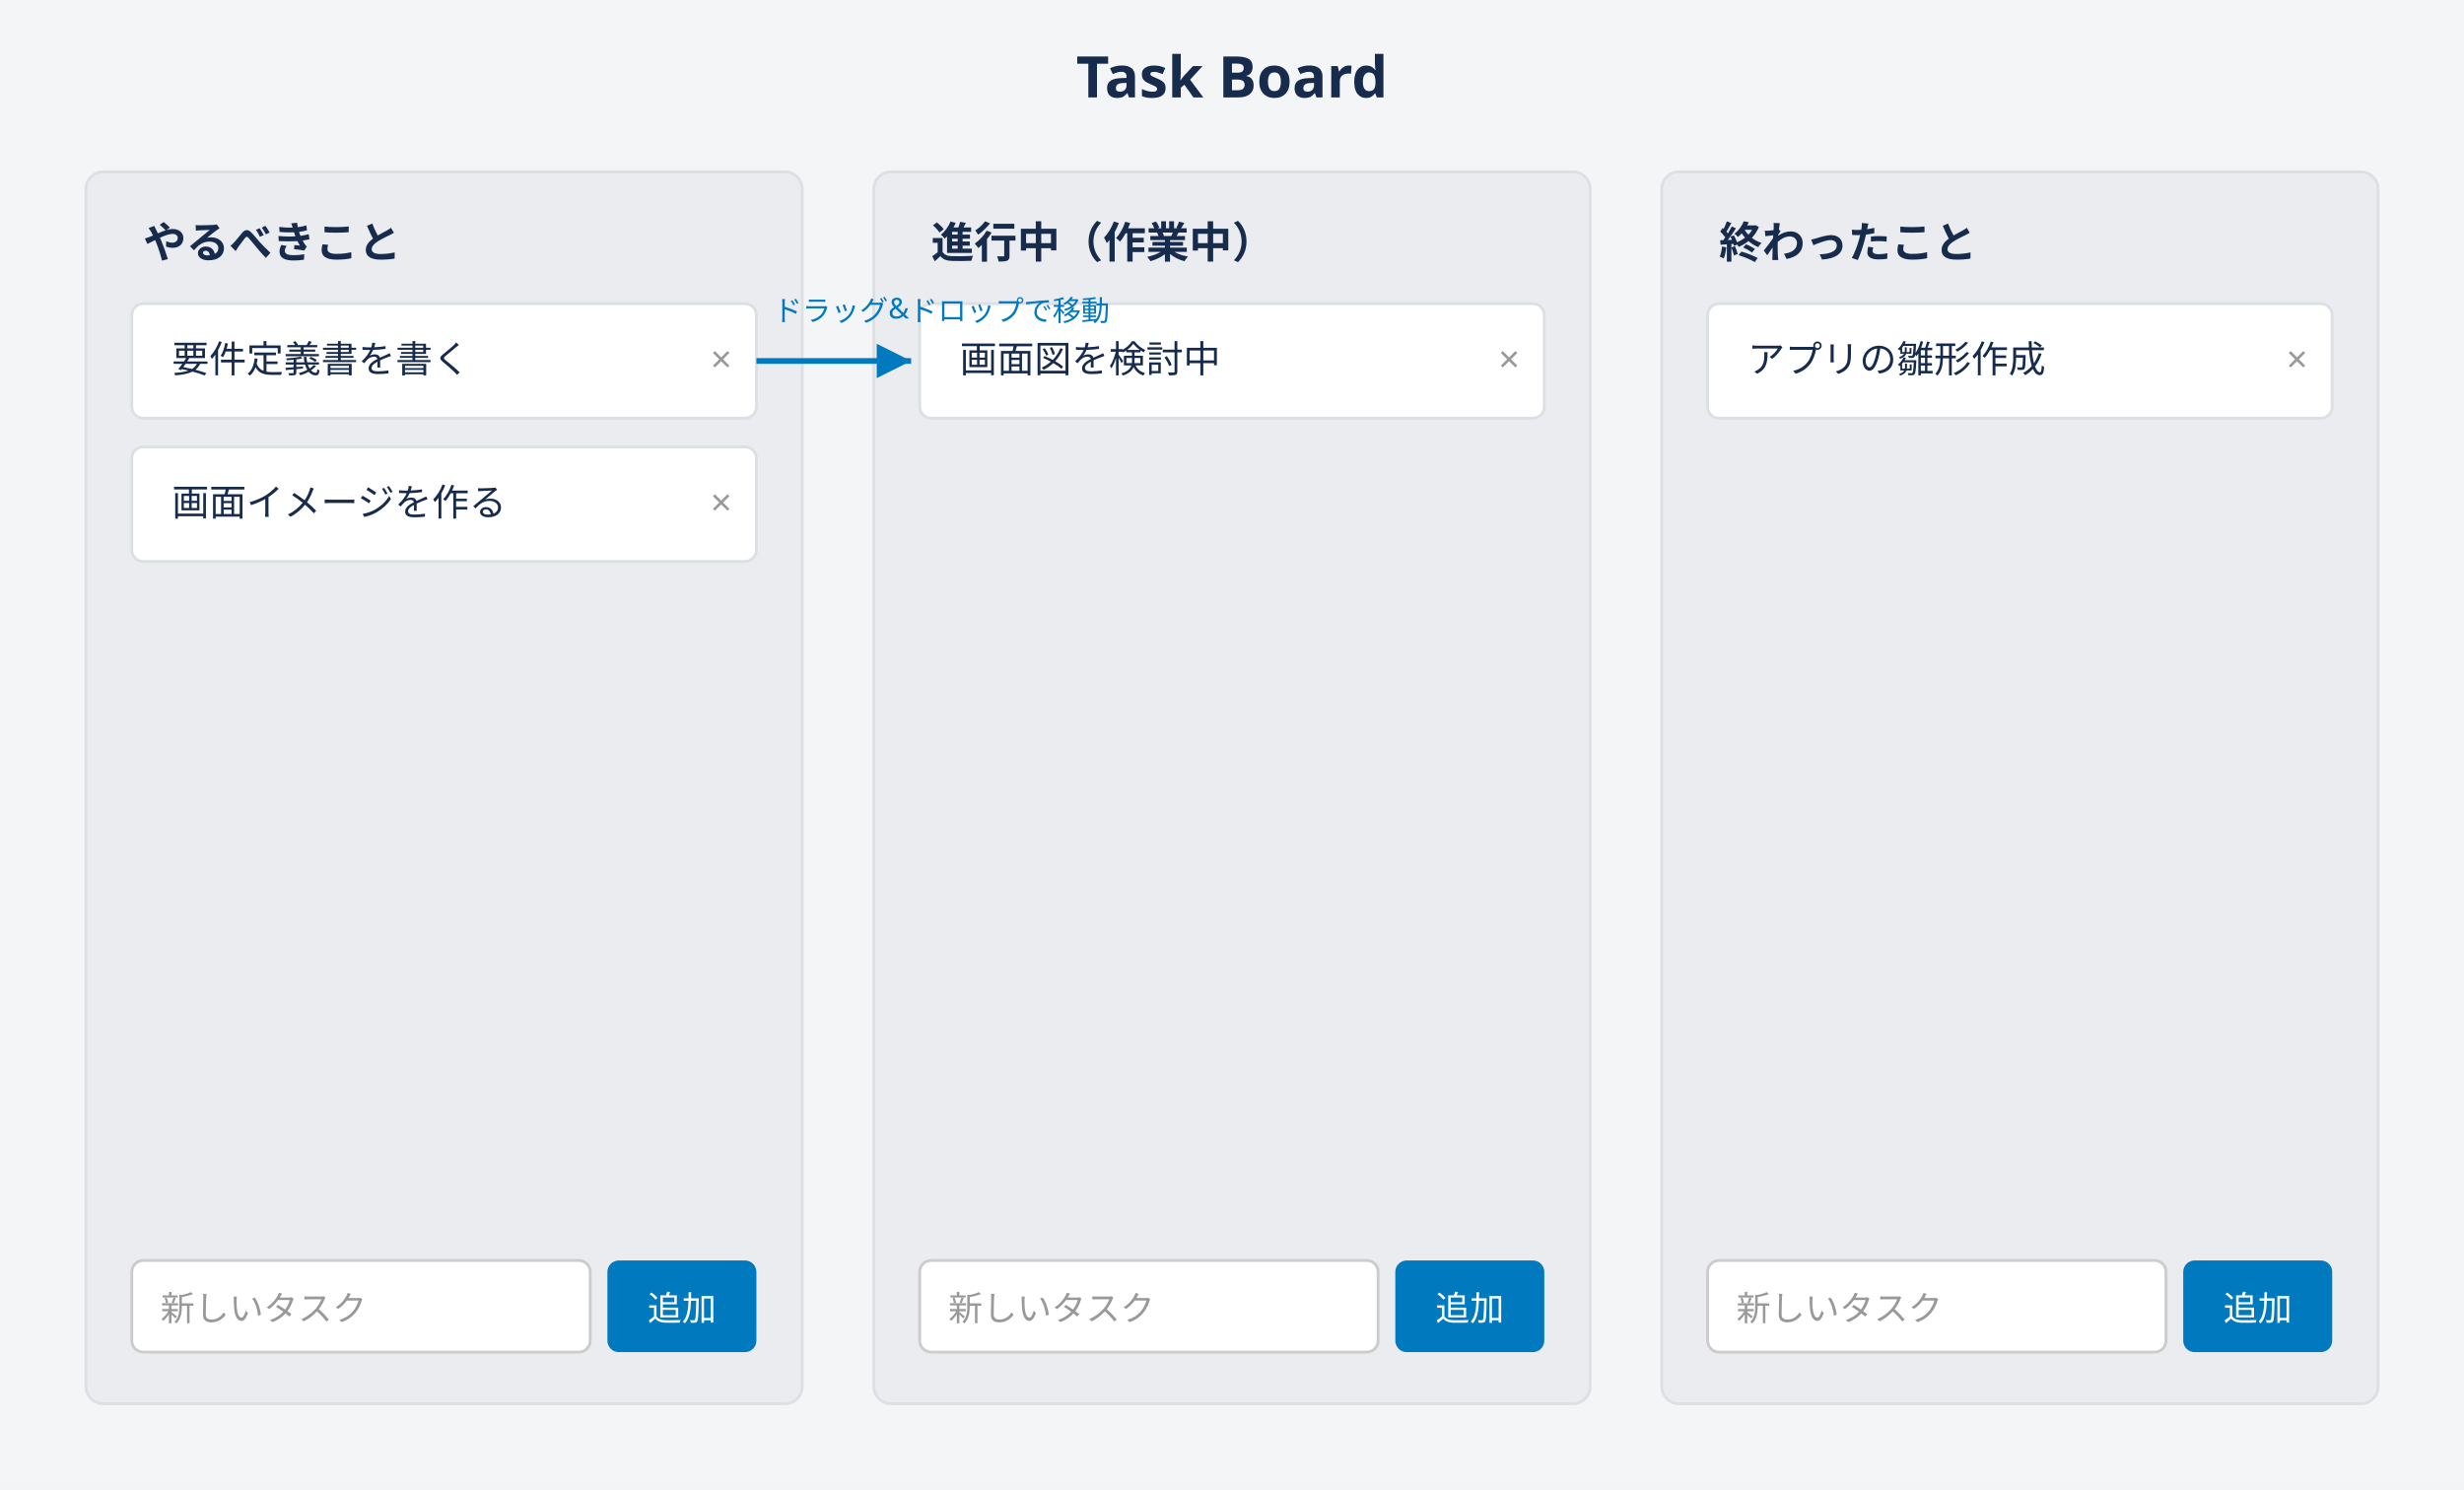
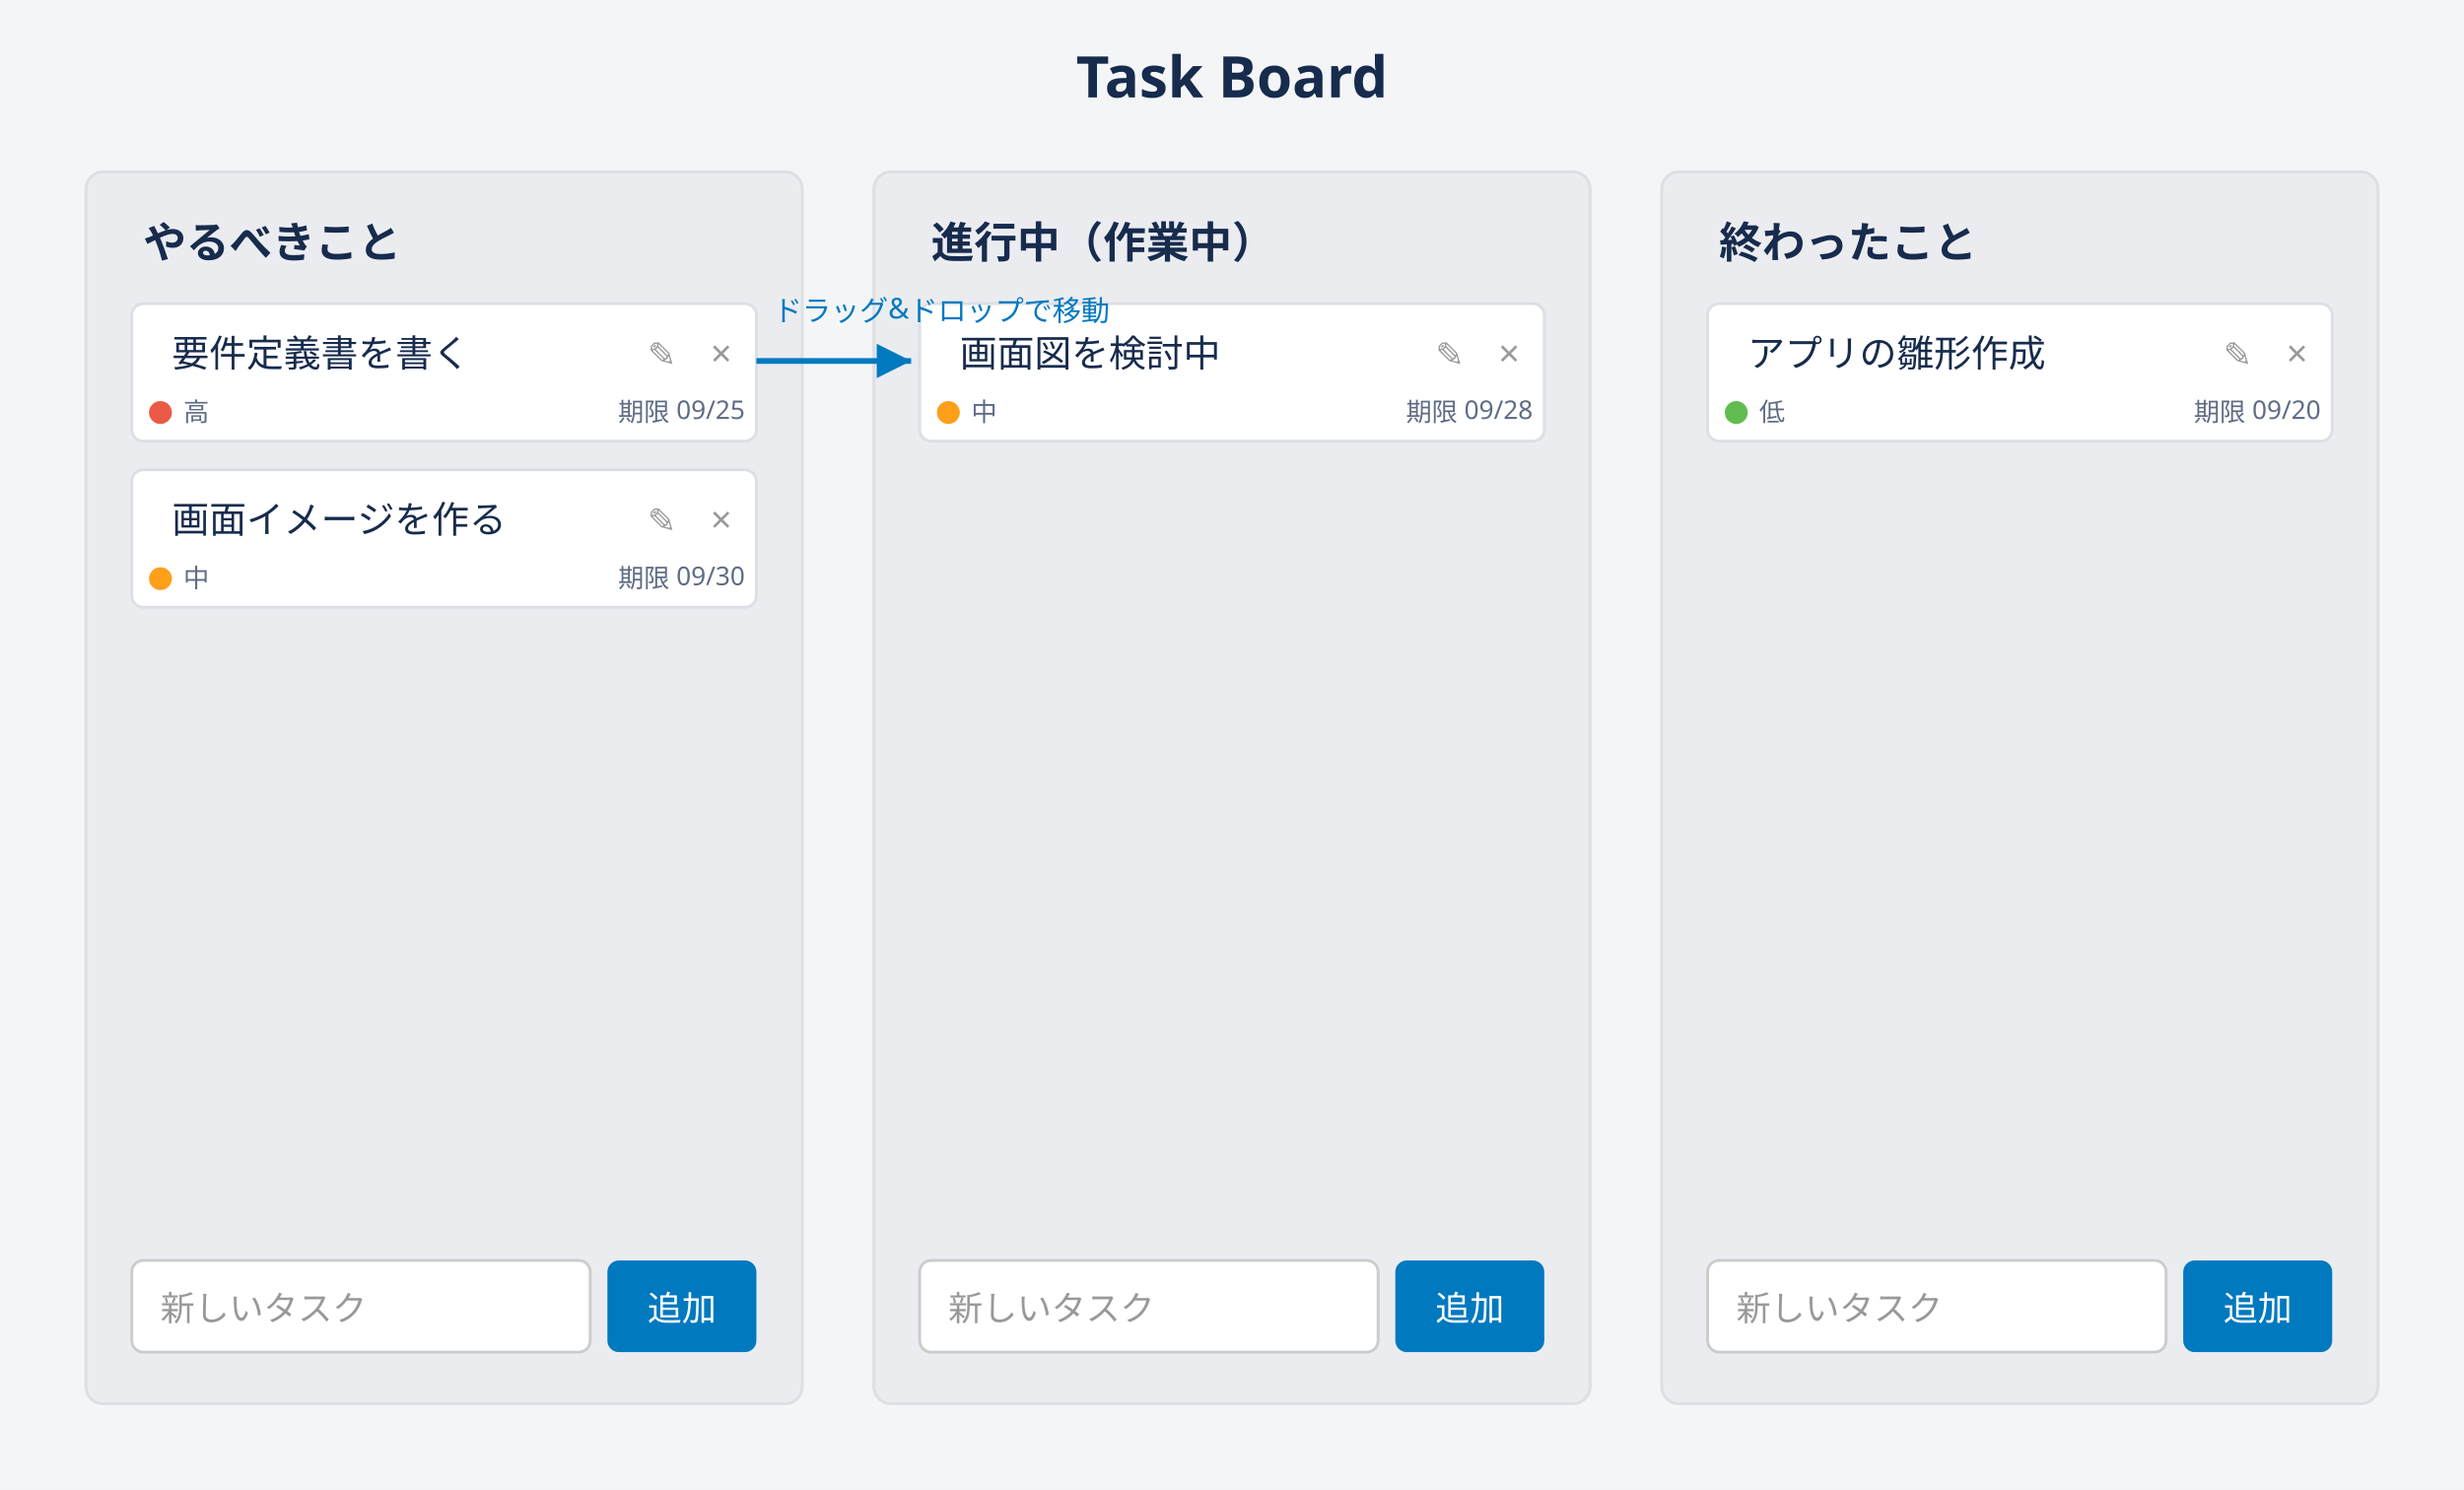
<svg xmlns="http://www.w3.org/2000/svg" width="860" height="520" viewBox="0 0 860 520" font-family="'Hiragino Kaku Gothic ProN','Yu Gothic',sans-serif">
  <rect width="860" height="520" fill="#f4f5f7" />
  <text x="430" y="34" font-size="20" font-weight="bold" text-anchor="middle" fill="#172b4d">Task Board</text>
  <g>
    <rect x="30" y="60" width="250" height="430" rx="6" fill="#ebecf0" stroke="#dcdfe4" />
    <text x="50" y="90" font-size="15" font-weight="bold" fill="#172b4d">やるべきこと</text>
-     <rect x="46" y="106" width="218" height="40" rx="4" fill="#ffffff" stroke="#dcdfe4" />
-     <text x="60" y="130" font-size="13" fill="#172b4d">要件定義書を書く</text>
-     <text x="248" y="130" font-size="13" fill="#999">×</text>
-     <rect x="46" y="156" width="218" height="40" rx="4" fill="#ffffff" stroke="#dcdfe4" />
-     <text x="60" y="180" font-size="13" fill="#172b4d">画面イメージを作る</text>
-     <text x="248" y="180" font-size="13" fill="#999">×</text>
+     <rect x="46" y="106" width="218" height="48" rx="4" fill="#ffffff" stroke="#dcdfe4" />
+     <text x="60" y="128" font-size="13" fill="#172b4d">要件定義書を書く</text>
+     <text x="226" y="128" font-size="12" fill="#999">✎</text>
+     <text x="248" y="128" font-size="13" fill="#999">×</text>
+     <circle cx="56" cy="144" r="4" fill="#eb5a46" />
+     <text x="64" y="147" font-size="9" fill="#5e6c84">高</text>
+     <text x="260" y="147" font-size="9" fill="#5e6c84" text-anchor="end">期限 09/25</text>
+     <rect x="46" y="164" width="218" height="48" rx="4" fill="#ffffff" stroke="#dcdfe4" />
+     <text x="60" y="186" font-size="13" fill="#172b4d">画面イメージを作る</text>
+     <text x="226" y="186" font-size="12" fill="#999">✎</text>
+     <text x="248" y="186" font-size="13" fill="#999">×</text>
+     <circle cx="56" cy="202" r="4" fill="#ff9f1a" />
+     <text x="64" y="205" font-size="9" fill="#5e6c84">中</text>
+     <text x="260" y="205" font-size="9" fill="#5e6c84" text-anchor="end">期限 09/30</text>
    <rect x="46" y="440" width="160" height="32" rx="4" fill="#ffffff" stroke="#ccc" />
    <text x="56" y="461" font-size="12" fill="#999">新しいタスク</text>
    <rect x="212" y="440" width="52" height="32" rx="4" fill="#0079bf" />
    <text x="238" y="461" font-size="12" fill="#ffffff" text-anchor="middle">追加</text>
  </g>
  <g>
    <rect x="305" y="60" width="250" height="430" rx="6" fill="#ebecf0" stroke="#dcdfe4" />
    <text x="325" y="90" font-size="15" font-weight="bold" fill="#172b4d">進行中（作業中）</text>
-     <rect x="321" y="106" width="218" height="40" rx="4" fill="#ffffff" stroke="#dcdfe4" />
-     <text x="335" y="130" font-size="13" fill="#172b4d">画面図を検討中</text>
-     <text x="523" y="130" font-size="13" fill="#999">×</text>
+     <rect x="321" y="106" width="218" height="48" rx="4" fill="#ffffff" stroke="#dcdfe4" />
+     <text x="335" y="128" font-size="13" fill="#172b4d">画面図を検討中</text>
+     <text x="501" y="128" font-size="12" fill="#999">✎</text>
+     <text x="523" y="128" font-size="13" fill="#999">×</text>
+     <circle cx="331" cy="144" r="4" fill="#ff9f1a" />
+     <text x="339" y="147" font-size="9" fill="#5e6c84">中</text>
+     <text x="535" y="147" font-size="9" fill="#5e6c84" text-anchor="end">期限 09/28</text>
    <path d="M 264 126 C 285 126, 300 126, 318 126" stroke="#0079bf" stroke-width="2" fill="none" marker-end="url(#arrow)" />
    <text x="270" y="112" font-size="10" fill="#0079bf">ドラッグ&amp;ドロップで移動</text>
    <rect x="321" y="440" width="160" height="32" rx="4" fill="#ffffff" stroke="#ccc" />
    <text x="331" y="461" font-size="12" fill="#999">新しいタスク</text>
    <rect x="487" y="440" width="52" height="32" rx="4" fill="#0079bf" />
    <text x="513" y="461" font-size="12" fill="#ffffff" text-anchor="middle">追加</text>
  </g>
  <g>
    <rect x="580" y="60" width="250" height="430" rx="6" fill="#ebecf0" stroke="#dcdfe4" />
    <text x="600" y="90" font-size="15" font-weight="bold" fill="#172b4d">終わったこと</text>
-     <rect x="596" y="106" width="218" height="40" rx="4" fill="#ffffff" stroke="#dcdfe4" />
-     <text x="610" y="130" font-size="13" fill="#172b4d">アプリの雛形作成</text>
-     <text x="798" y="130" font-size="13" fill="#999">×</text>
+     <rect x="596" y="106" width="218" height="48" rx="4" fill="#ffffff" stroke="#dcdfe4" />
+     <text x="610" y="128" font-size="13" fill="#172b4d">アプリの雛形作成</text>
+     <text x="776" y="128" font-size="12" fill="#999">✎</text>
+     <text x="798" y="128" font-size="13" fill="#999">×</text>
+     <circle cx="606" cy="144" r="4" fill="#61bd4f" />
+     <text x="614" y="147" font-size="9" fill="#5e6c84">低</text>
+     <text x="810" y="147" font-size="9" fill="#5e6c84" text-anchor="end">期限 09/20</text>
    <rect x="596" y="440" width="160" height="32" rx="4" fill="#ffffff" stroke="#ccc" />
    <text x="606" y="461" font-size="12" fill="#999">新しいタスク</text>
    <rect x="762" y="440" width="52" height="32" rx="4" fill="#0079bf" />
    <text x="788" y="461" font-size="12" fill="#ffffff" text-anchor="middle">追加</text>
  </g>
  <defs>
    <marker id="arrow" markerWidth="8" markerHeight="8" refX="6" refY="3" orient="auto">
      <path d="M0,0 L6,3 L0,6 Z" fill="#0079bf" />
    </marker>
  </defs>
</svg>
